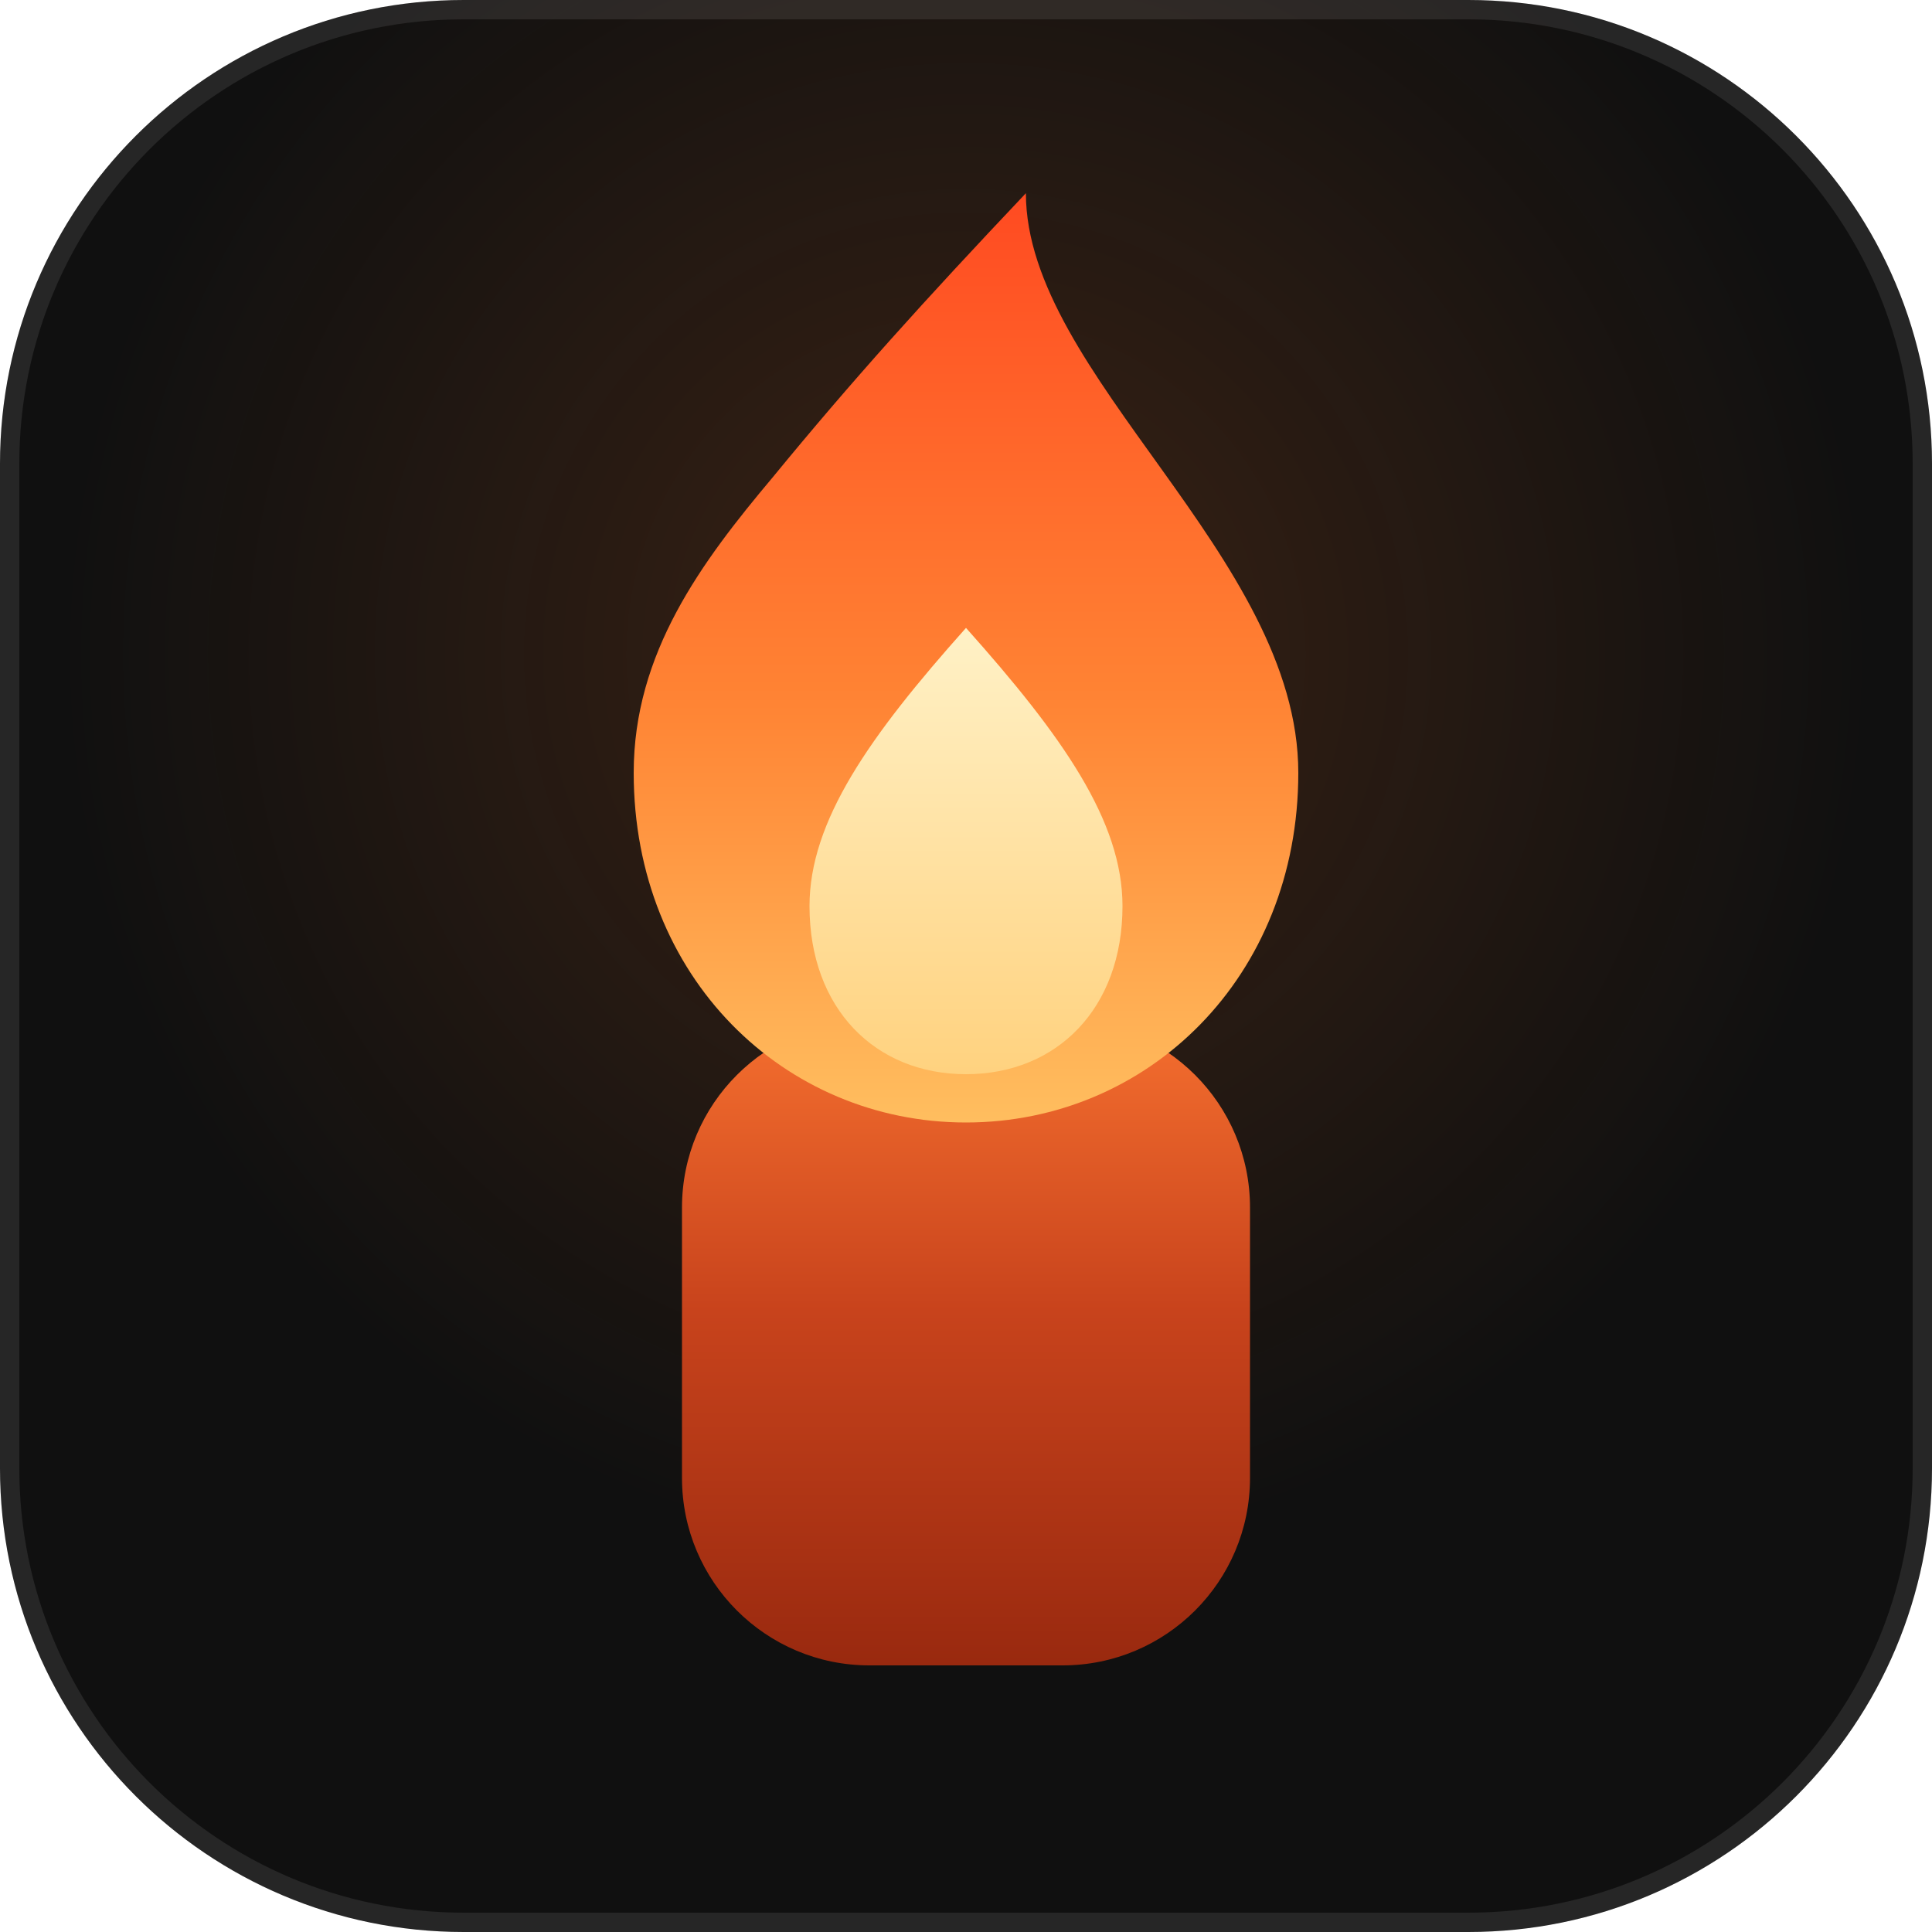
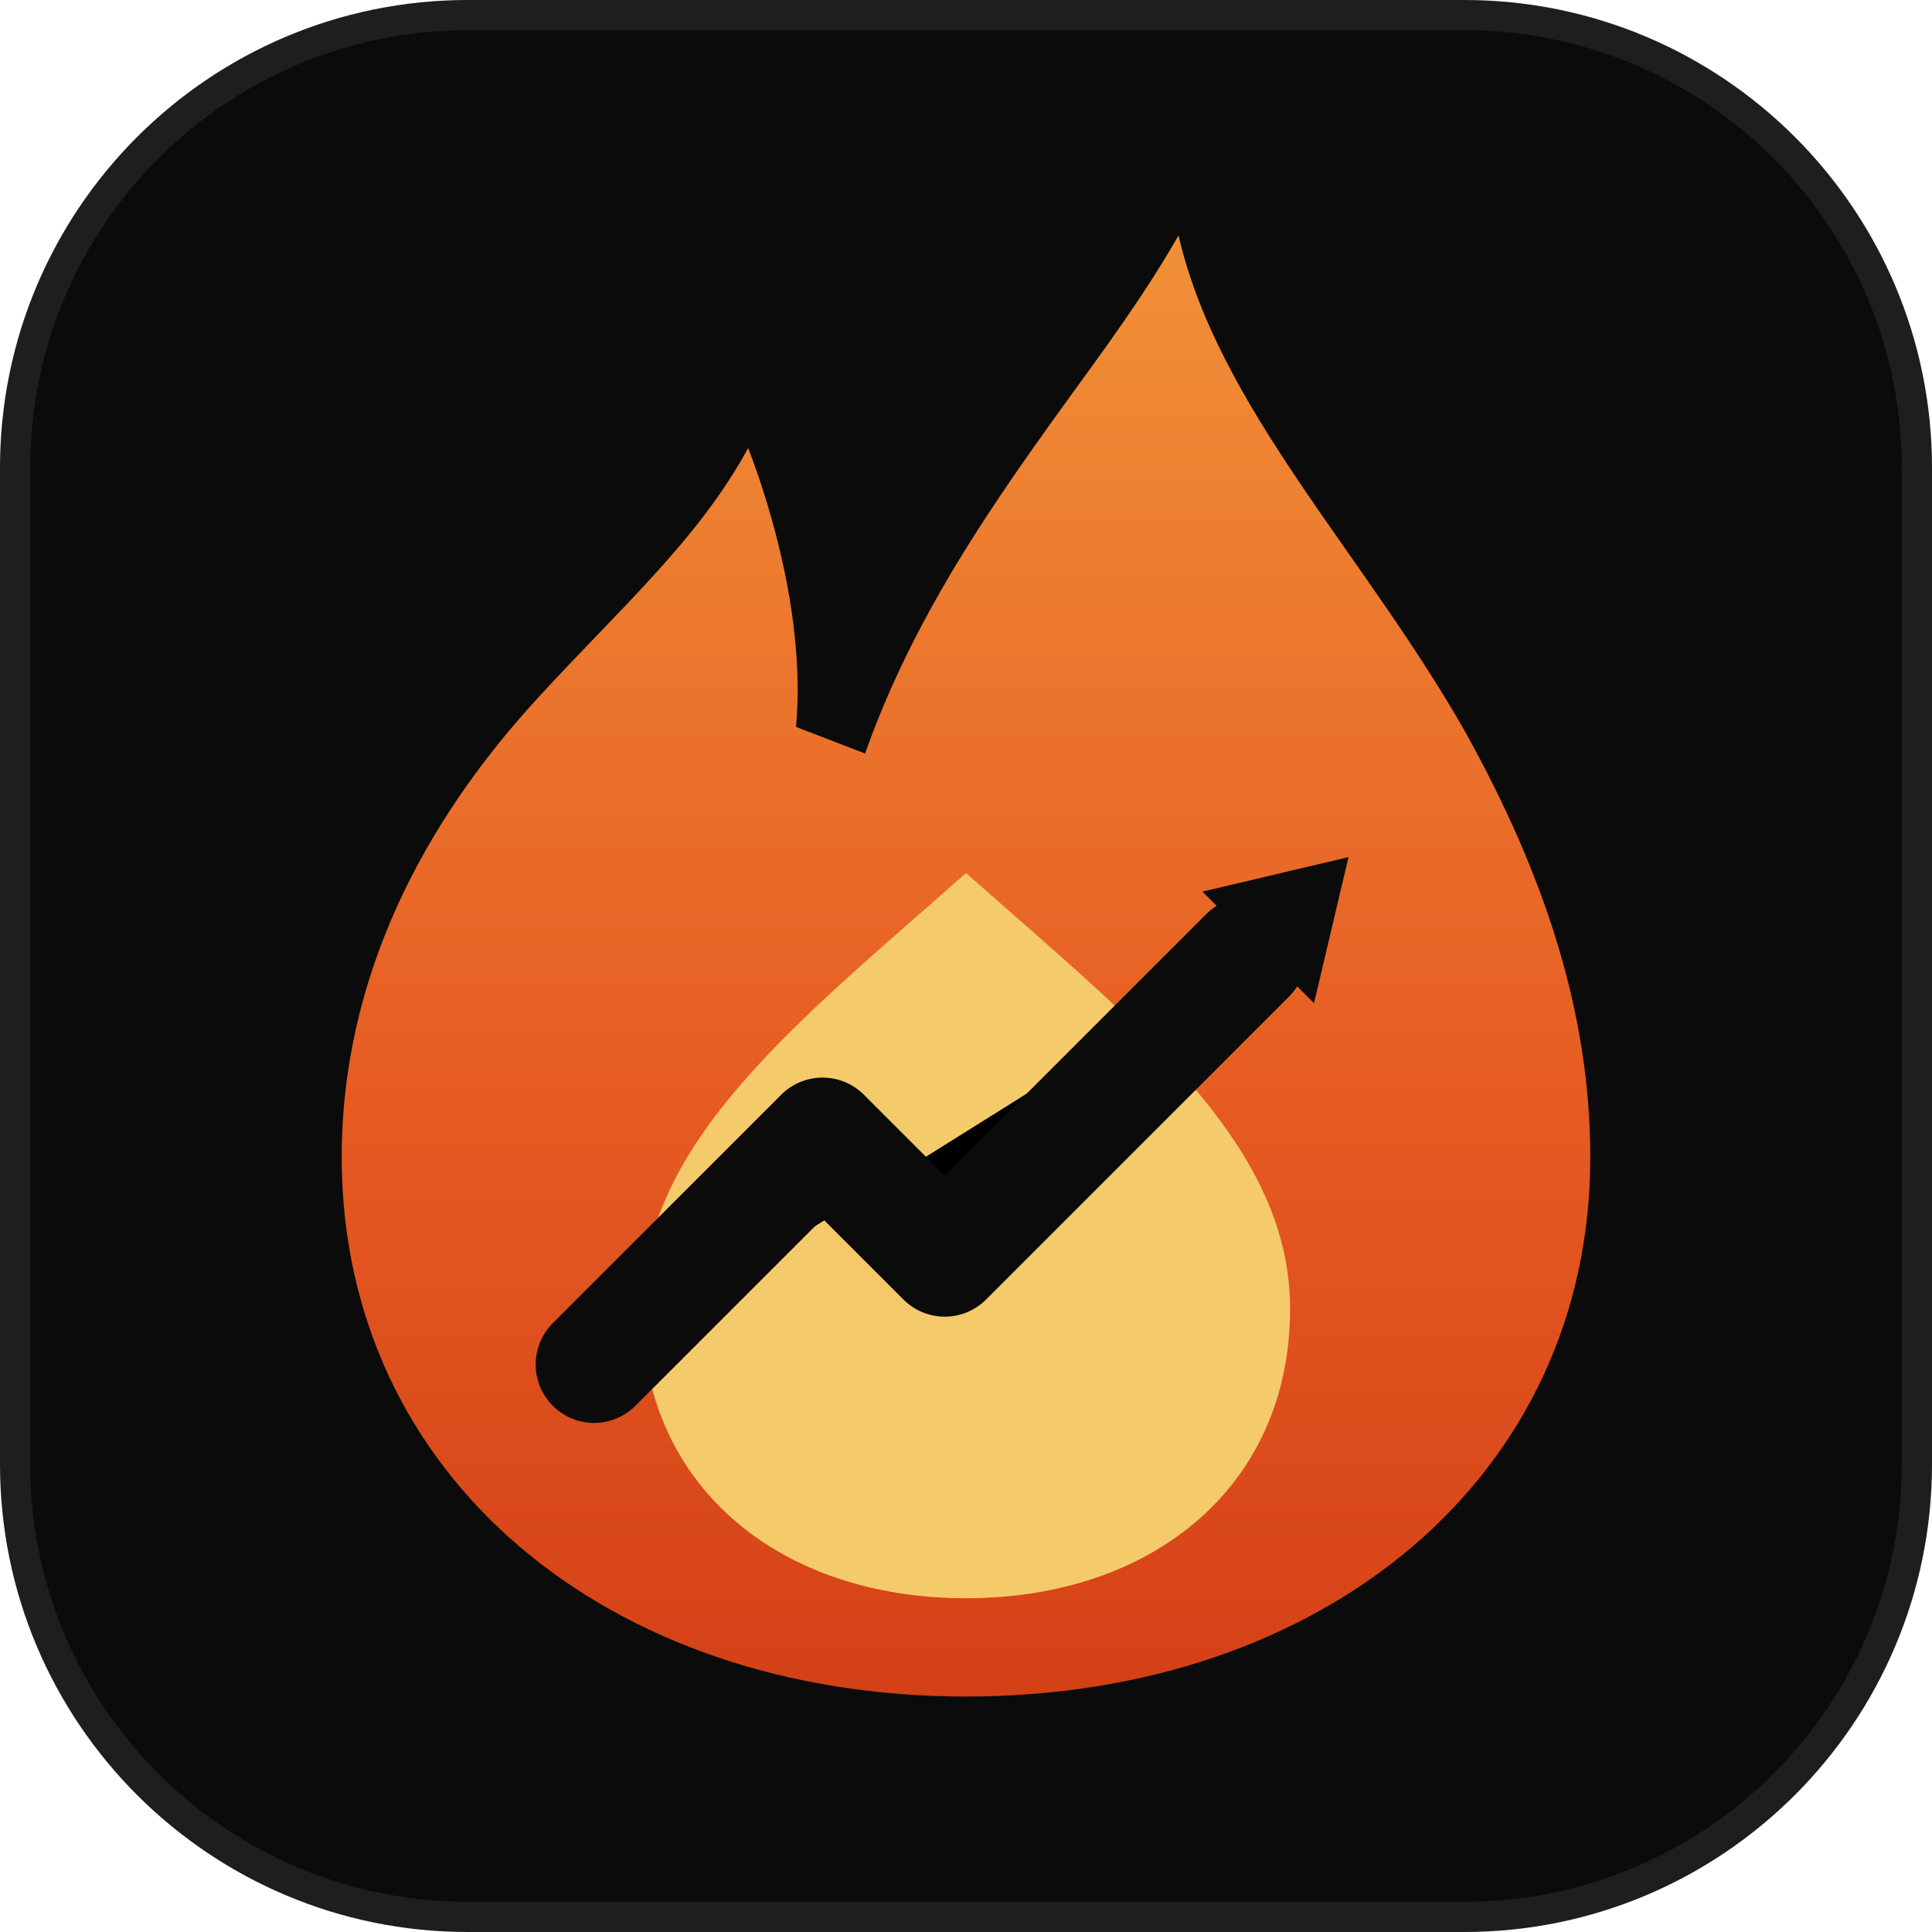
- <svg xmlns="http://www.w3.org/2000/svg" viewBox="0 0 100 100">
+ <svg xmlns="http://www.w3.org/2000/svg" viewBox="0 0 64 64">
  <defs>
-     <linearGradient id="ef" x1="50" y1="10" x2="50" y2="58.1" gradientUnits="userSpaceOnUse">
-       <stop offset="0%" stop-color="#ff4a21" />
-       <stop offset="55%" stop-color="#ff8434" />
-       <stop offset="100%" stop-color="#ffbe5f" />
+     <linearGradient id="ef" x1="32" y1="3.5" x2="32" y2="60.5" gradientUnits="userSpaceOnUse">
+       <stop offset="0%" stop-color="#f19238" />
+       <stop offset="60%" stop-color="#e65a22" />
+       <stop offset="100%" stop-color="#d33f16" />
    </linearGradient>
-     <linearGradient id="ec" x1="50" y1="52.8" x2="50" y2="86.2" gradientUnits="userSpaceOnUse">
-       <stop offset="0%" stop-color="#f56f2f" />
-       <stop offset="45%" stop-color="#c8431c" />
-       <stop offset="100%" stop-color="#99290f" />
-     </linearGradient>
-     <linearGradient id="ek" x1="50" y1="32.5" x2="50" y2="55.6" gradientUnits="userSpaceOnUse">
-       <stop offset="0%" stop-color="#fff1c6" />
-       <stop offset="100%" stop-color="#ffd27f" />
-     </linearGradient>
-     <radialGradient id="eg" cx="50%" cy="34%" r="75%">
-       <stop offset="0%" stop-color="rgba(255,120,40,0.18)" />
-       <stop offset="62%" stop-color="rgba(255,120,40,0)" />
-     </radialGradient>
  </defs>
-   <rect width="100" height="100" rx="24" fill="#101010" />
-   <rect width="100" height="100" rx="24" fill="url(#eg)" />
-   <rect x="0.5" y="0.5" width="99" height="99" rx="23.5" fill="none" stroke="rgba(255,255,255,0.09)" stroke-width="1" />
-   <rect x="35.3" y="52.8" width="29.4" height="33.4" rx="9.7" fill="url(#ec)" />
-   <path d="M 53.1 10            C 53.1 19.4 67.2 28.8 67.2 40            C 67.2 50.6 59.4 58.1 50 58.1            C 40.6 58.1 32.8 50.6 32.8 40            C 32.8 33.8 36.3 29.1 40 24.7            C 44.1 19.7 47.8 15.6 53.1 10 Z" fill="url(#ef)" />
-   <path d="M 50 32.5            C 55 38.1 58.1 42.5 58.1 46.9            C 58.1 52.2 54.7 55.6 50 55.6            C 45.3 55.6 41.9 52.2 41.9 46.9            C 41.9 42.5 45 38.1 50 32.5 Z" fill="url(#ek)" />
+   <rect width="64" height="64" rx="15.5" fill="#0b0b0b" />
+   <rect x="0.5" y="0.5" width="63" height="63" rx="15" fill="none" stroke="rgba(255,255,255,0.08)" stroke-width="1" />
+   <g transform="translate(3.84 3.84) scale(0.88)">
+     <path d="M 40 4.5              C 41.5 11 47 16.5 50.8 23.2              C 53.8 28.6 55.5 33.8 55.5 39.2              C 55.5 51.2 45.5 59.5 32 59.5              C 18.5 59.5 8.5 51.2 8.5 39.2              C 8.5 32.4 11.6 26.6 15.8 22              C 18.9 18.6 21.9 16 23.8 12.5              C 25.1 15.9 25.9 19.8 25.6 23              L 28.2 24              C 29.8 19.5 32.2 15.8 34.6 12.4              C 36.5 9.7 38.4 7.3 40 4.5 Z" fill="url(#ef)" />
+     <path d="M 32 28.5              C 38.2 34 44.2 38.6 44.2 44.9              C 44.2 51.6 39 55.8 32 55.8              C 25 55.8 19.8 51.6 19.8 44.9              C 19.8 38.6 25.8 34 32 28.5 Z" fill="#f5ca6a" />
+     <path d="M 18 47 L 26.6 38.4 L 31.2 43 L 42.6 31.6" stroke="#0b0b0b" stroke-width="4.4" stroke-linecap="round" stroke-linejoin="round" />
+     <path d="M 46.4 27.9 L 45.1 33.4 L 40.9 29.2 Z" fill="#0b0b0b" />
+   </g>
</svg>
